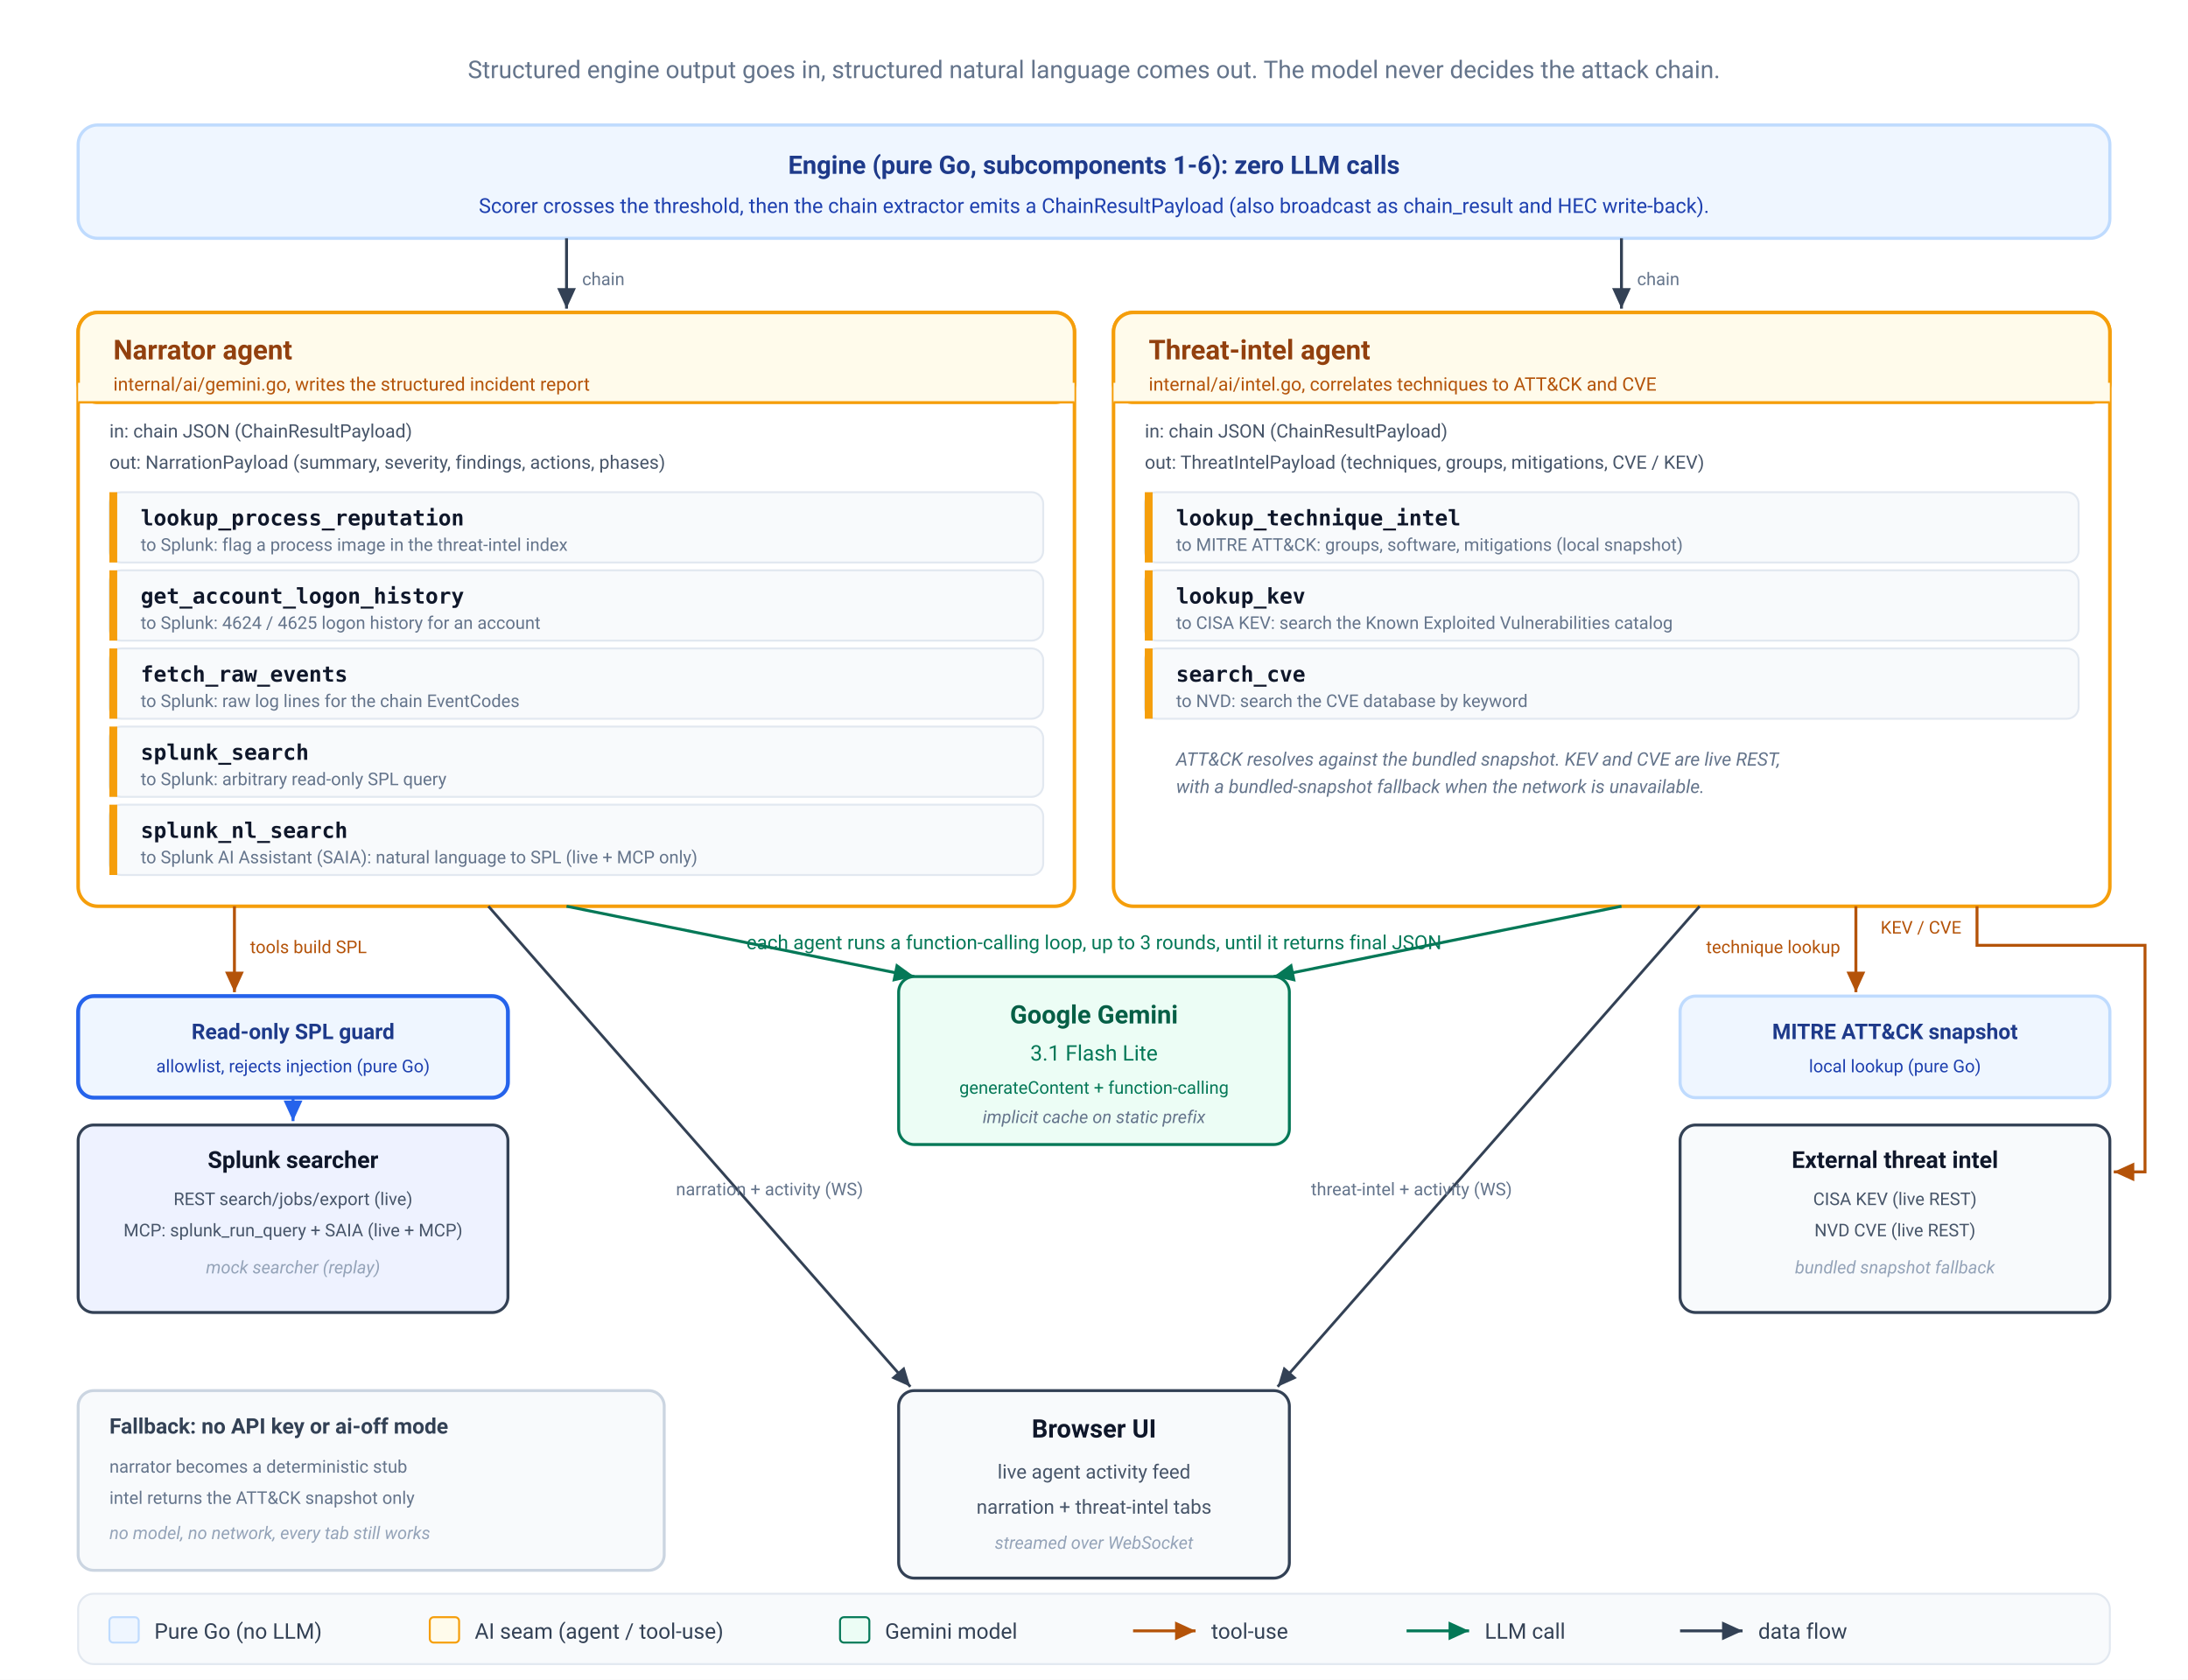
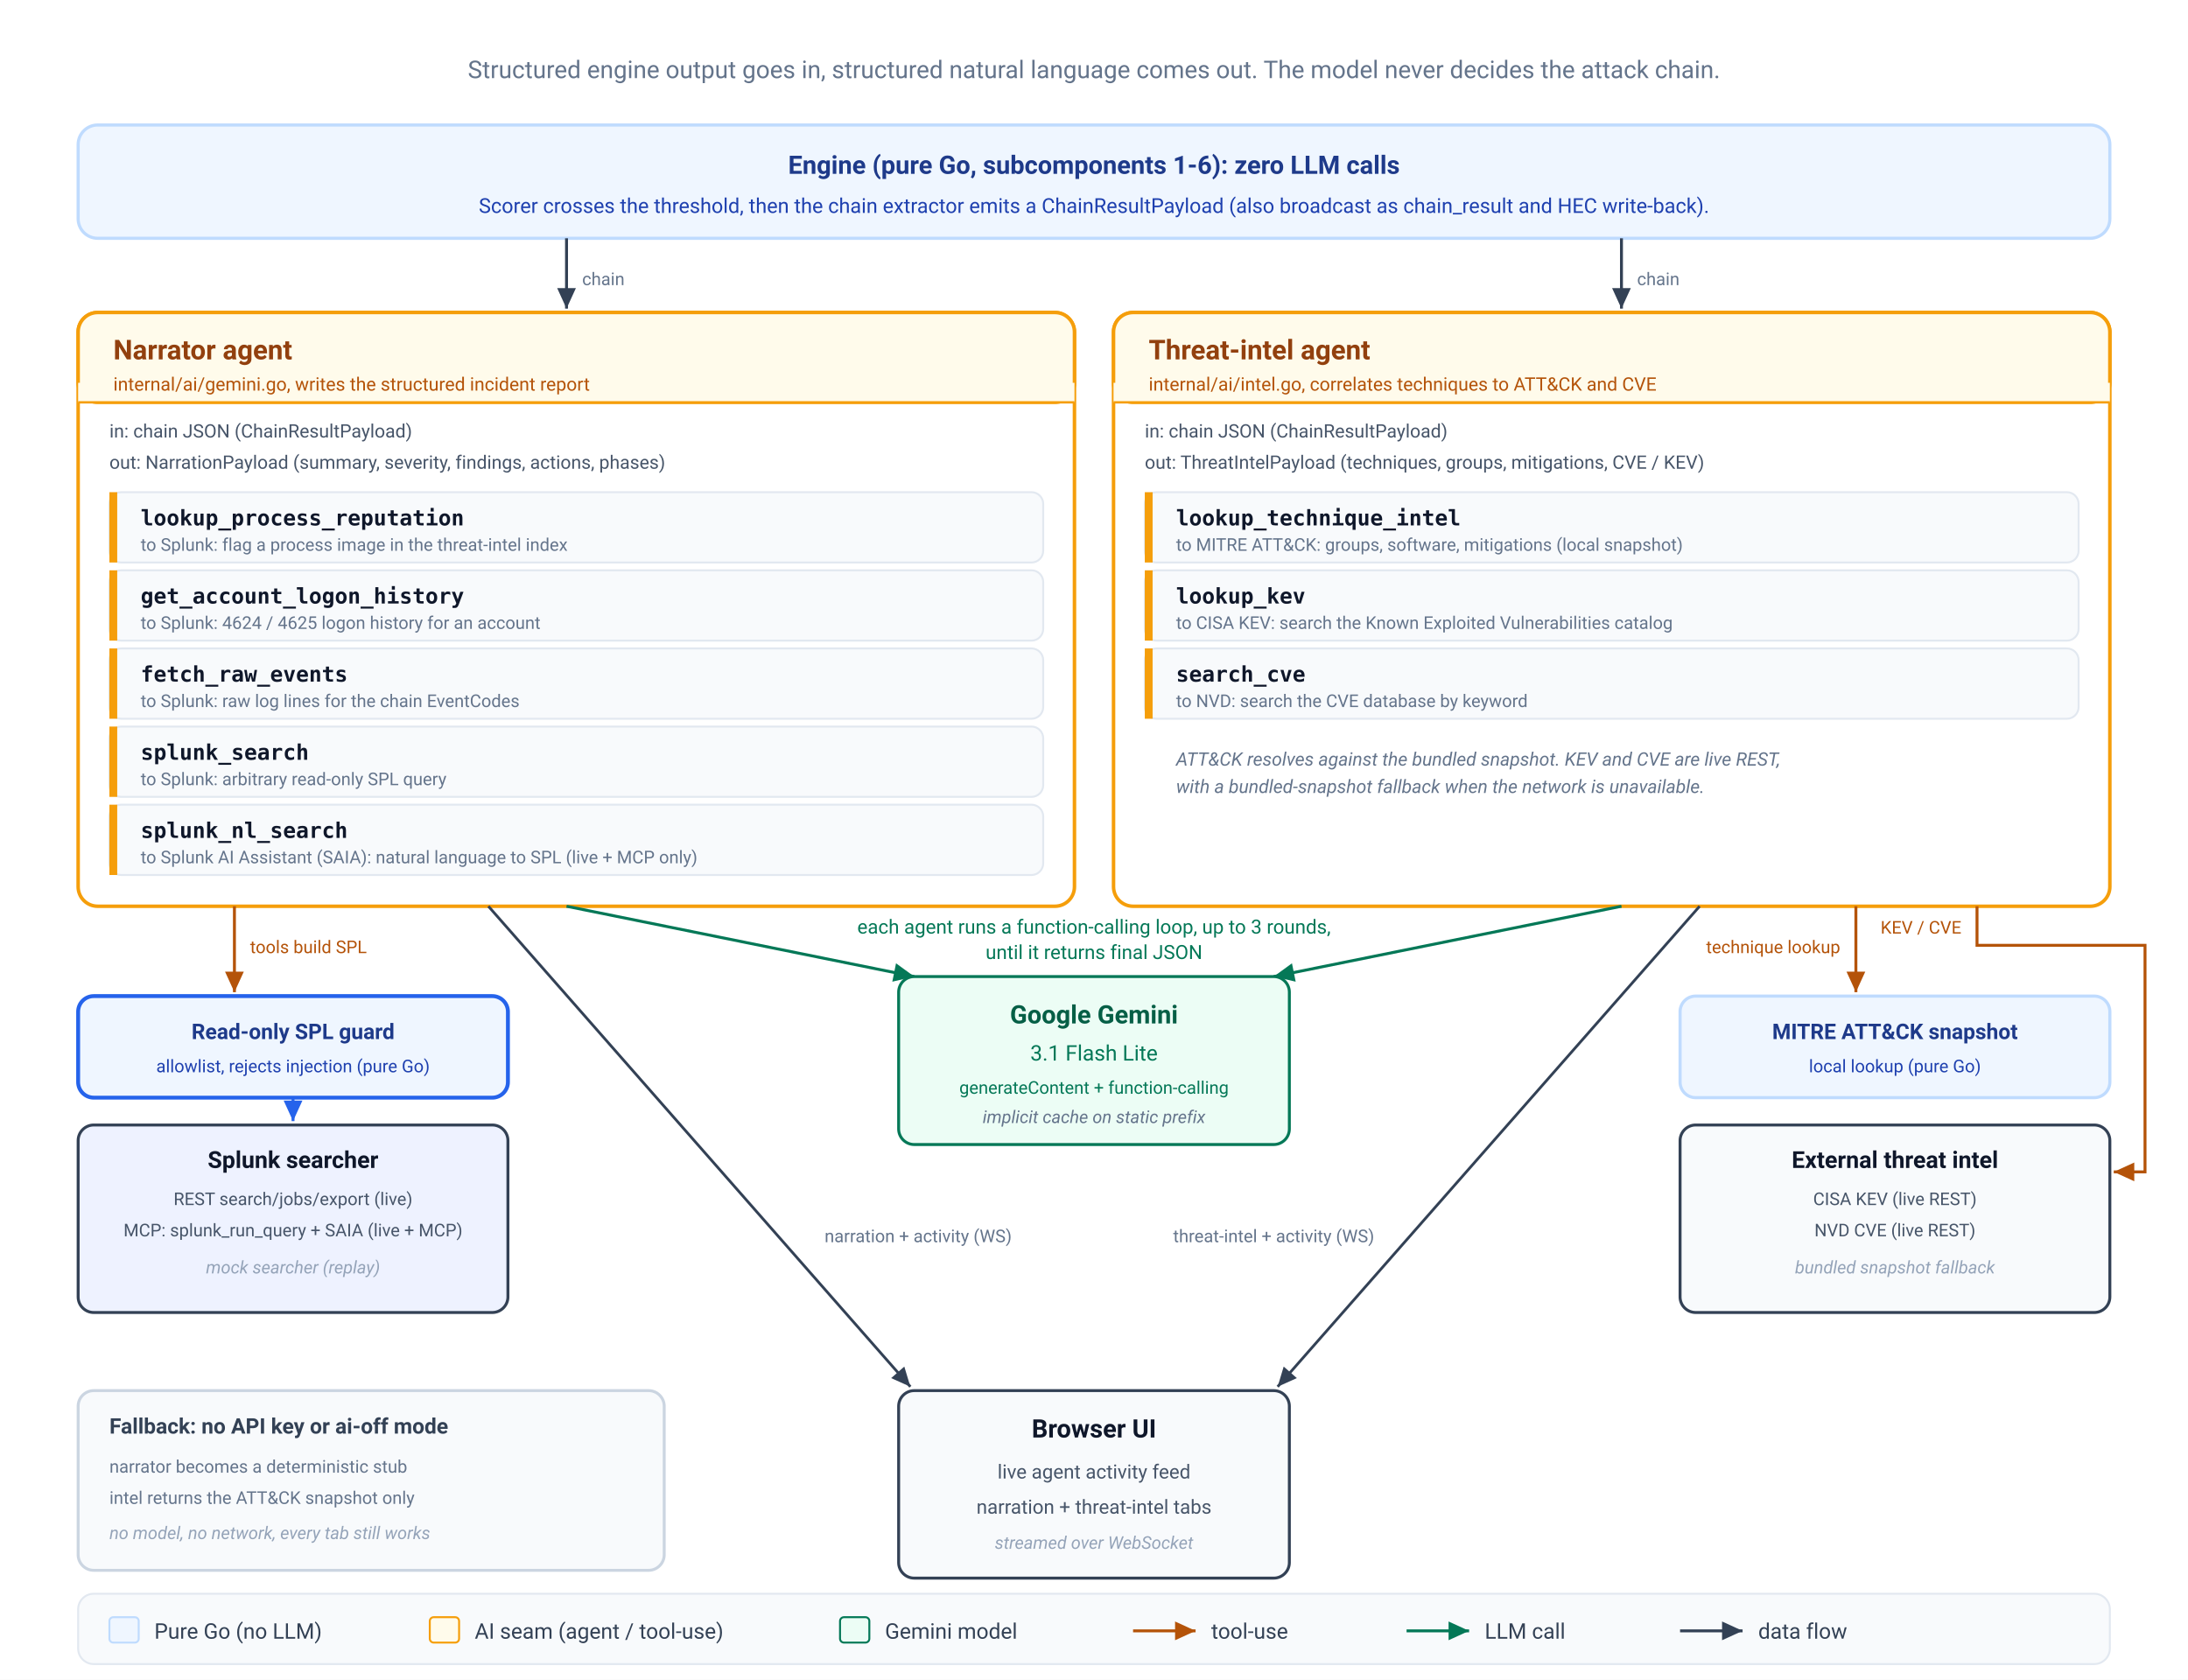
<svg xmlns="http://www.w3.org/2000/svg" viewBox="0 0 1120 860" width="1120" height="860" font-family="-apple-system, BlinkMacSystemFont, 'Segoe UI', Roboto, sans-serif">
  <defs>
    <marker id="arr" markerWidth="9" markerHeight="9" refX="7" refY="3.2" orient="auto">
      <path d="M0 0 L7 3.2 L0 6.4 Z" fill="#334155" />
    </marker>
    <marker id="arrA" markerWidth="9" markerHeight="9" refX="7" refY="3.2" orient="auto">
      <path d="M0 0 L7 3.2 L0 6.4 Z" fill="#b45309" />
    </marker>
    <marker id="arrG" markerWidth="9" markerHeight="9" refX="7" refY="3.2" orient="auto">
      <path d="M0 0 L7 3.2 L0 6.4 Z" fill="#047857" />
    </marker>
    <marker id="arrB" markerWidth="9" markerHeight="9" refX="7" refY="3.2" orient="auto">
      <path d="M0 0 L7 3.2 L0 6.4 Z" fill="#2563eb" />
    </marker>
  </defs>
  <rect width="1120" height="860" fill="#ffffff" />
  <text x="560" y="40" text-anchor="middle" font-size="12.5" fill="#64748b">Structured engine output goes in, structured natural language comes out. The model never decides the attack chain.</text>
  <rect x="40" y="64" width="1040" height="58" rx="10" fill="#eff6ff" stroke="#bfdbfe" stroke-width="1.6" />
  <text x="560" y="89" text-anchor="middle" font-size="13" font-weight="700" fill="#1e3a8a">Engine (pure Go, subcomponents 1-6): zero LLM calls</text>
  <text x="560" y="109" text-anchor="middle" font-size="10.5" fill="#1e40af">Scorer crosses the threshold, then the chain extractor emits a ChainResultPayload (also broadcast as chain_result and HEC write-back).</text>
  <line x1="290" y1="122" x2="290" y2="158" stroke="#334155" stroke-width="1.5" marker-end="url(#arr)" />
  <text x="298" y="146" font-size="9" fill="#64748b">chain</text>
  <line x1="830" y1="122" x2="830" y2="158" stroke="#334155" stroke-width="1.5" marker-end="url(#arr)" />
  <text x="838" y="146" font-size="9" fill="#64748b">chain</text>
  <rect x="40" y="160" width="510" height="304" rx="10" fill="#ffffff" stroke="#f59e0b" stroke-width="1.8" />
  <rect x="40" y="160" width="510" height="46" rx="10" fill="#fffbeb" stroke="#f59e0b" stroke-width="1.8" />
  <rect x="40" y="196" width="510" height="10" fill="#fffbeb" />
  <text x="58" y="184" font-size="14" font-weight="700" fill="#92400e">Narrator agent</text>
  <text x="58" y="200" font-size="9.5" fill="#b45309">internal/ai/gemini.go, writes the structured incident report</text>
  <line x1="40" y1="206" x2="550" y2="206" stroke="#f59e0b" stroke-width="1.2" />
  <text x="56" y="224" font-size="9.5" fill="#475569">in:  chain JSON (ChainResultPayload)</text>
  <text x="56" y="240" font-size="9.5" fill="#475569">out: NarrationPayload (summary, severity, findings, actions, phases)</text>
  <g>
    <rect x="56" y="252" width="478" height="36" rx="6" fill="#f8fafc" stroke="#e2e8f0" />
    <rect x="56" y="252" width="4" height="36" fill="#f59e0b" />
    <text x="72" y="269" font-size="11" font-weight="600" fill="#0f172a" font-family="ui-monospace, SFMono-Regular, Menlo, Consolas, monospace">lookup_process_reputation</text>
    <text x="72" y="282" font-size="9" fill="#64748b">to Splunk: flag a process image in the threat-intel index</text>
  </g>
  <g>
    <rect x="56" y="292" width="478" height="36" rx="6" fill="#f8fafc" stroke="#e2e8f0" />
    <rect x="56" y="292" width="4" height="36" fill="#f59e0b" />
    <text x="72" y="309" font-size="11" font-weight="600" fill="#0f172a" font-family="ui-monospace, SFMono-Regular, Menlo, Consolas, monospace">get_account_logon_history</text>
    <text x="72" y="322" font-size="9" fill="#64748b">to Splunk: 4624 / 4625 logon history for an account</text>
  </g>
  <g>
    <rect x="56" y="332" width="478" height="36" rx="6" fill="#f8fafc" stroke="#e2e8f0" />
    <rect x="56" y="332" width="4" height="36" fill="#f59e0b" />
    <text x="72" y="349" font-size="11" font-weight="600" fill="#0f172a" font-family="ui-monospace, SFMono-Regular, Menlo, Consolas, monospace">fetch_raw_events</text>
    <text x="72" y="362" font-size="9" fill="#64748b">to Splunk: raw log lines for the chain EventCodes</text>
  </g>
  <g>
    <rect x="56" y="372" width="478" height="36" rx="6" fill="#f8fafc" stroke="#e2e8f0" />
    <rect x="56" y="372" width="4" height="36" fill="#f59e0b" />
    <text x="72" y="389" font-size="11" font-weight="600" fill="#0f172a" font-family="ui-monospace, SFMono-Regular, Menlo, Consolas, monospace">splunk_search</text>
    <text x="72" y="402" font-size="9" fill="#64748b">to Splunk: arbitrary read-only SPL query</text>
  </g>
  <g>
    <rect x="56" y="412" width="478" height="36" rx="6" fill="#f8fafc" stroke="#e2e8f0" />
    <rect x="56" y="412" width="4" height="36" fill="#f59e0b" />
    <text x="72" y="429" font-size="11" font-weight="600" fill="#0f172a" font-family="ui-monospace, SFMono-Regular, Menlo, Consolas, monospace">splunk_nl_search</text>
    <text x="72" y="442" font-size="9" fill="#64748b">to Splunk AI Assistant (SAIA): natural language to SPL (live + MCP only)</text>
  </g>
  <rect x="570" y="160" width="510" height="304" rx="10" fill="#ffffff" stroke="#f59e0b" stroke-width="1.8" />
  <rect x="570" y="160" width="510" height="46" rx="10" fill="#fffbeb" stroke="#f59e0b" stroke-width="1.8" />
  <rect x="570" y="196" width="510" height="10" fill="#fffbeb" />
  <text x="588" y="184" font-size="14" font-weight="700" fill="#92400e">Threat-intel agent</text>
  <text x="588" y="200" font-size="9.5" fill="#b45309">internal/ai/intel.go, correlates techniques to ATT&amp;CK and CVE</text>
  <line x1="570" y1="206" x2="1080" y2="206" stroke="#f59e0b" stroke-width="1.2" />
  <text x="586" y="224" font-size="9.5" fill="#475569">in:  chain JSON (ChainResultPayload)</text>
  <text x="586" y="240" font-size="9.5" fill="#475569">out: ThreatIntelPayload (techniques, groups, mitigations, CVE / KEV)</text>
  <g>
    <rect x="586" y="252" width="478" height="36" rx="6" fill="#f8fafc" stroke="#e2e8f0" />
    <rect x="586" y="252" width="4" height="36" fill="#f59e0b" />
    <text x="602" y="269" font-size="11" font-weight="600" fill="#0f172a" font-family="ui-monospace, SFMono-Regular, Menlo, Consolas, monospace">lookup_technique_intel</text>
    <text x="602" y="282" font-size="9" fill="#64748b">to MITRE ATT&amp;CK: groups, software, mitigations (local snapshot)</text>
  </g>
  <g>
    <rect x="586" y="292" width="478" height="36" rx="6" fill="#f8fafc" stroke="#e2e8f0" />
    <rect x="586" y="292" width="4" height="36" fill="#f59e0b" />
    <text x="602" y="309" font-size="11" font-weight="600" fill="#0f172a" font-family="ui-monospace, SFMono-Regular, Menlo, Consolas, monospace">lookup_kev</text>
    <text x="602" y="322" font-size="9" fill="#64748b">to CISA KEV: search the Known Exploited Vulnerabilities catalog</text>
  </g>
  <g>
    <rect x="586" y="332" width="478" height="36" rx="6" fill="#f8fafc" stroke="#e2e8f0" />
    <rect x="586" y="332" width="4" height="36" fill="#f59e0b" />
    <text x="602" y="349" font-size="11" font-weight="600" fill="#0f172a" font-family="ui-monospace, SFMono-Regular, Menlo, Consolas, monospace">search_cve</text>
    <text x="602" y="362" font-size="9" fill="#64748b">to NVD: search the CVE database by keyword</text>
  </g>
  <text x="602" y="392" font-size="9.5" font-style="italic" fill="#64748b">ATT&amp;CK resolves against the bundled snapshot. KEV and CVE are live REST,</text>
  <text x="602" y="406" font-size="9.5" font-style="italic" fill="#64748b">with a bundled-snapshot fallback when the network is unavailable.</text>
-   <text x="560" y="486" text-anchor="middle" font-size="10" fill="#047857">each agent runs a function-calling loop, up to 3 rounds, until it returns final JSON</text>
  <line x1="290" y1="464" x2="468" y2="500" stroke="#047857" stroke-width="1.5" marker-end="url(#arrG)" />
  <line x1="830" y1="464" x2="652" y2="500" stroke="#047857" stroke-width="1.5" marker-end="url(#arrG)" />
+   <text x="560" y="478" text-anchor="middle" font-size="10" fill="#047857">each agent runs a function-calling loop, up to 3 rounds,</text>
+   <text x="560" y="491" text-anchor="middle" font-size="10" fill="#047857">until it returns final JSON</text>
  <rect x="460" y="500" width="200" height="86" rx="8" fill="#ecfdf5" stroke="#047857" stroke-width="1.5" />
  <text x="560" y="524" text-anchor="middle" font-size="13" font-weight="700" fill="#065f46">Google Gemini</text>
  <text x="560" y="543" text-anchor="middle" font-size="11" fill="#047857">3.1 Flash Lite</text>
  <text x="560" y="560" text-anchor="middle" font-size="9" fill="#047857">generateContent + function-calling</text>
  <text x="560" y="575" text-anchor="middle" font-size="9" font-style="italic" fill="#64748b">implicit cache on static prefix</text>
  <line x1="120" y1="464" x2="120" y2="508" stroke="#b45309" stroke-width="1.5" marker-end="url(#arrA)" />
  <text x="128" y="488" font-size="9" fill="#b45309">tools build SPL</text>
  <rect x="40" y="510" width="220" height="52" rx="8" fill="#eff6ff" stroke="#2563eb" stroke-width="2" />
  <text x="150" y="532" text-anchor="middle" font-size="11" font-weight="700" fill="#1e3a8a">Read-only SPL guard</text>
  <text x="150" y="549" text-anchor="middle" font-size="9" fill="#1e40af">allowlist, rejects injection (pure Go)</text>
  <line x1="150" y1="562" x2="150" y2="574" stroke="#2563eb" stroke-width="1.5" marker-end="url(#arrB)" />
  <rect x="40" y="576" width="220" height="96" rx="8" fill="#eef2ff" stroke="#334155" stroke-width="1.5" />
  <text x="150" y="598" text-anchor="middle" font-size="12" font-weight="700" fill="#0f172a">Splunk searcher</text>
  <text x="150" y="617" text-anchor="middle" font-size="9" fill="#475569">REST search/jobs/export (live)</text>
  <text x="150" y="633" text-anchor="middle" font-size="9" fill="#475569">MCP: splunk_run_query + SAIA (live + MCP)</text>
  <text x="150" y="652" text-anchor="middle" font-size="9" font-style="italic" fill="#94a3b8">mock searcher (replay)</text>
  <line x1="950" y1="464" x2="950" y2="508" stroke="#b45309" stroke-width="1.5" marker-end="url(#arrA)" />
  <text x="942" y="488" text-anchor="end" font-size="9" fill="#b45309">technique lookup</text>
  <path d="M 1012 464 L 1012 484 L 1098 484 L 1098 600 L 1082 600" fill="none" stroke="#b45309" stroke-width="1.5" marker-end="url(#arrA)" />
  <text x="1004" y="478" text-anchor="end" font-size="9" fill="#b45309">KEV / CVE</text>
  <rect x="860" y="510" width="220" height="52" rx="8" fill="#eff6ff" stroke="#bfdbfe" stroke-width="1.6" />
  <text x="970" y="532" text-anchor="middle" font-size="11" font-weight="700" fill="#1e3a8a">MITRE ATT&amp;CK snapshot</text>
  <text x="970" y="549" text-anchor="middle" font-size="9" fill="#1e40af">local lookup (pure Go)</text>
  <rect x="860" y="576" width="220" height="96" rx="8" fill="#f8fafc" stroke="#334155" stroke-width="1.5" />
  <text x="970" y="598" text-anchor="middle" font-size="12" font-weight="700" fill="#0f172a">External threat intel</text>
  <text x="970" y="617" text-anchor="middle" font-size="9" fill="#475569">CISA KEV (live REST)</text>
  <text x="970" y="633" text-anchor="middle" font-size="9" fill="#475569">NVD CVE (live REST)</text>
  <text x="970" y="652" text-anchor="middle" font-size="9" font-style="italic" fill="#94a3b8">bundled snapshot fallback</text>
  <line x1="250" y1="464" x2="466" y2="710" stroke="#334155" stroke-width="1.4" marker-end="url(#arr)" />
-   <text x="346" y="612" font-size="9" fill="#64748b">narration + activity (WS)</text>
+   <text x="470" y="636" text-anchor="middle" font-size="9" fill="#64748b">narration + activity (WS)</text>
  <line x1="870" y1="464" x2="654" y2="710" stroke="#334155" stroke-width="1.4" marker-end="url(#arr)" />
-   <text x="774" y="612" text-anchor="end" font-size="9" fill="#64748b">threat-intel + activity (WS)</text>
+   <text x="652" y="636" text-anchor="middle" font-size="9" fill="#64748b">threat-intel + activity (WS)</text>
  <rect x="460" y="712" width="200" height="96" rx="8" fill="#f8fafc" stroke="#334155" stroke-width="1.5" />
  <text x="560" y="736" text-anchor="middle" font-size="13" font-weight="700" fill="#0f172a">Browser UI</text>
  <text x="560" y="757" text-anchor="middle" font-size="10" fill="#475569">live agent activity feed</text>
  <text x="560" y="775" text-anchor="middle" font-size="10" fill="#475569">narration + threat-intel tabs</text>
  <text x="560" y="793" text-anchor="middle" font-size="9" font-style="italic" fill="#94a3b8">streamed over WebSocket</text>
  <rect x="40" y="712" width="300" height="92" rx="8" fill="#f8fafc" stroke="#cbd5e1" stroke-width="1.5" />
  <text x="56" y="734" font-size="11" font-weight="700" fill="#334155">Fallback: no API key or ai-off mode</text>
  <text x="56" y="754" font-size="9" fill="#64748b">narrator becomes a deterministic stub</text>
  <text x="56" y="770" font-size="9" fill="#64748b">intel returns the ATT&amp;CK snapshot only</text>
  <text x="56" y="788" font-size="9" font-style="italic" fill="#94a3b8">no model, no network, every tab still works</text>
  <rect x="40" y="816" width="1040" height="36" rx="8" fill="#f8fafc" stroke="#e2e8f0" stroke-width="1" />
  <rect x="56" y="828" width="15" height="13" rx="2" fill="#eff6ff" stroke="#bfdbfe" />
  <text x="79" y="839" font-size="11" fill="#334155">Pure Go (no LLM)</text>
  <rect x="220" y="828" width="15" height="13" rx="2" fill="#fffbeb" stroke="#f59e0b" />
  <text x="243" y="839" font-size="11" fill="#334155">AI seam (agent / tool-use)</text>
  <rect x="430" y="828" width="15" height="13" rx="2" fill="#ecfdf5" stroke="#047857" />
  <text x="453" y="839" font-size="11" fill="#334155">Gemini model</text>
  <line x1="580" y1="835" x2="612" y2="835" stroke="#b45309" stroke-width="1.5" marker-end="url(#arrA)" />
  <text x="620" y="839" font-size="11" fill="#334155">tool-use</text>
  <line x1="720" y1="835" x2="752" y2="835" stroke="#047857" stroke-width="1.5" marker-end="url(#arrG)" />
  <text x="760" y="839" font-size="11" fill="#334155">LLM call</text>
  <line x1="860" y1="835" x2="892" y2="835" stroke="#334155" stroke-width="1.5" marker-end="url(#arr)" />
  <text x="900" y="839" font-size="11" fill="#334155">data flow</text>
</svg>
